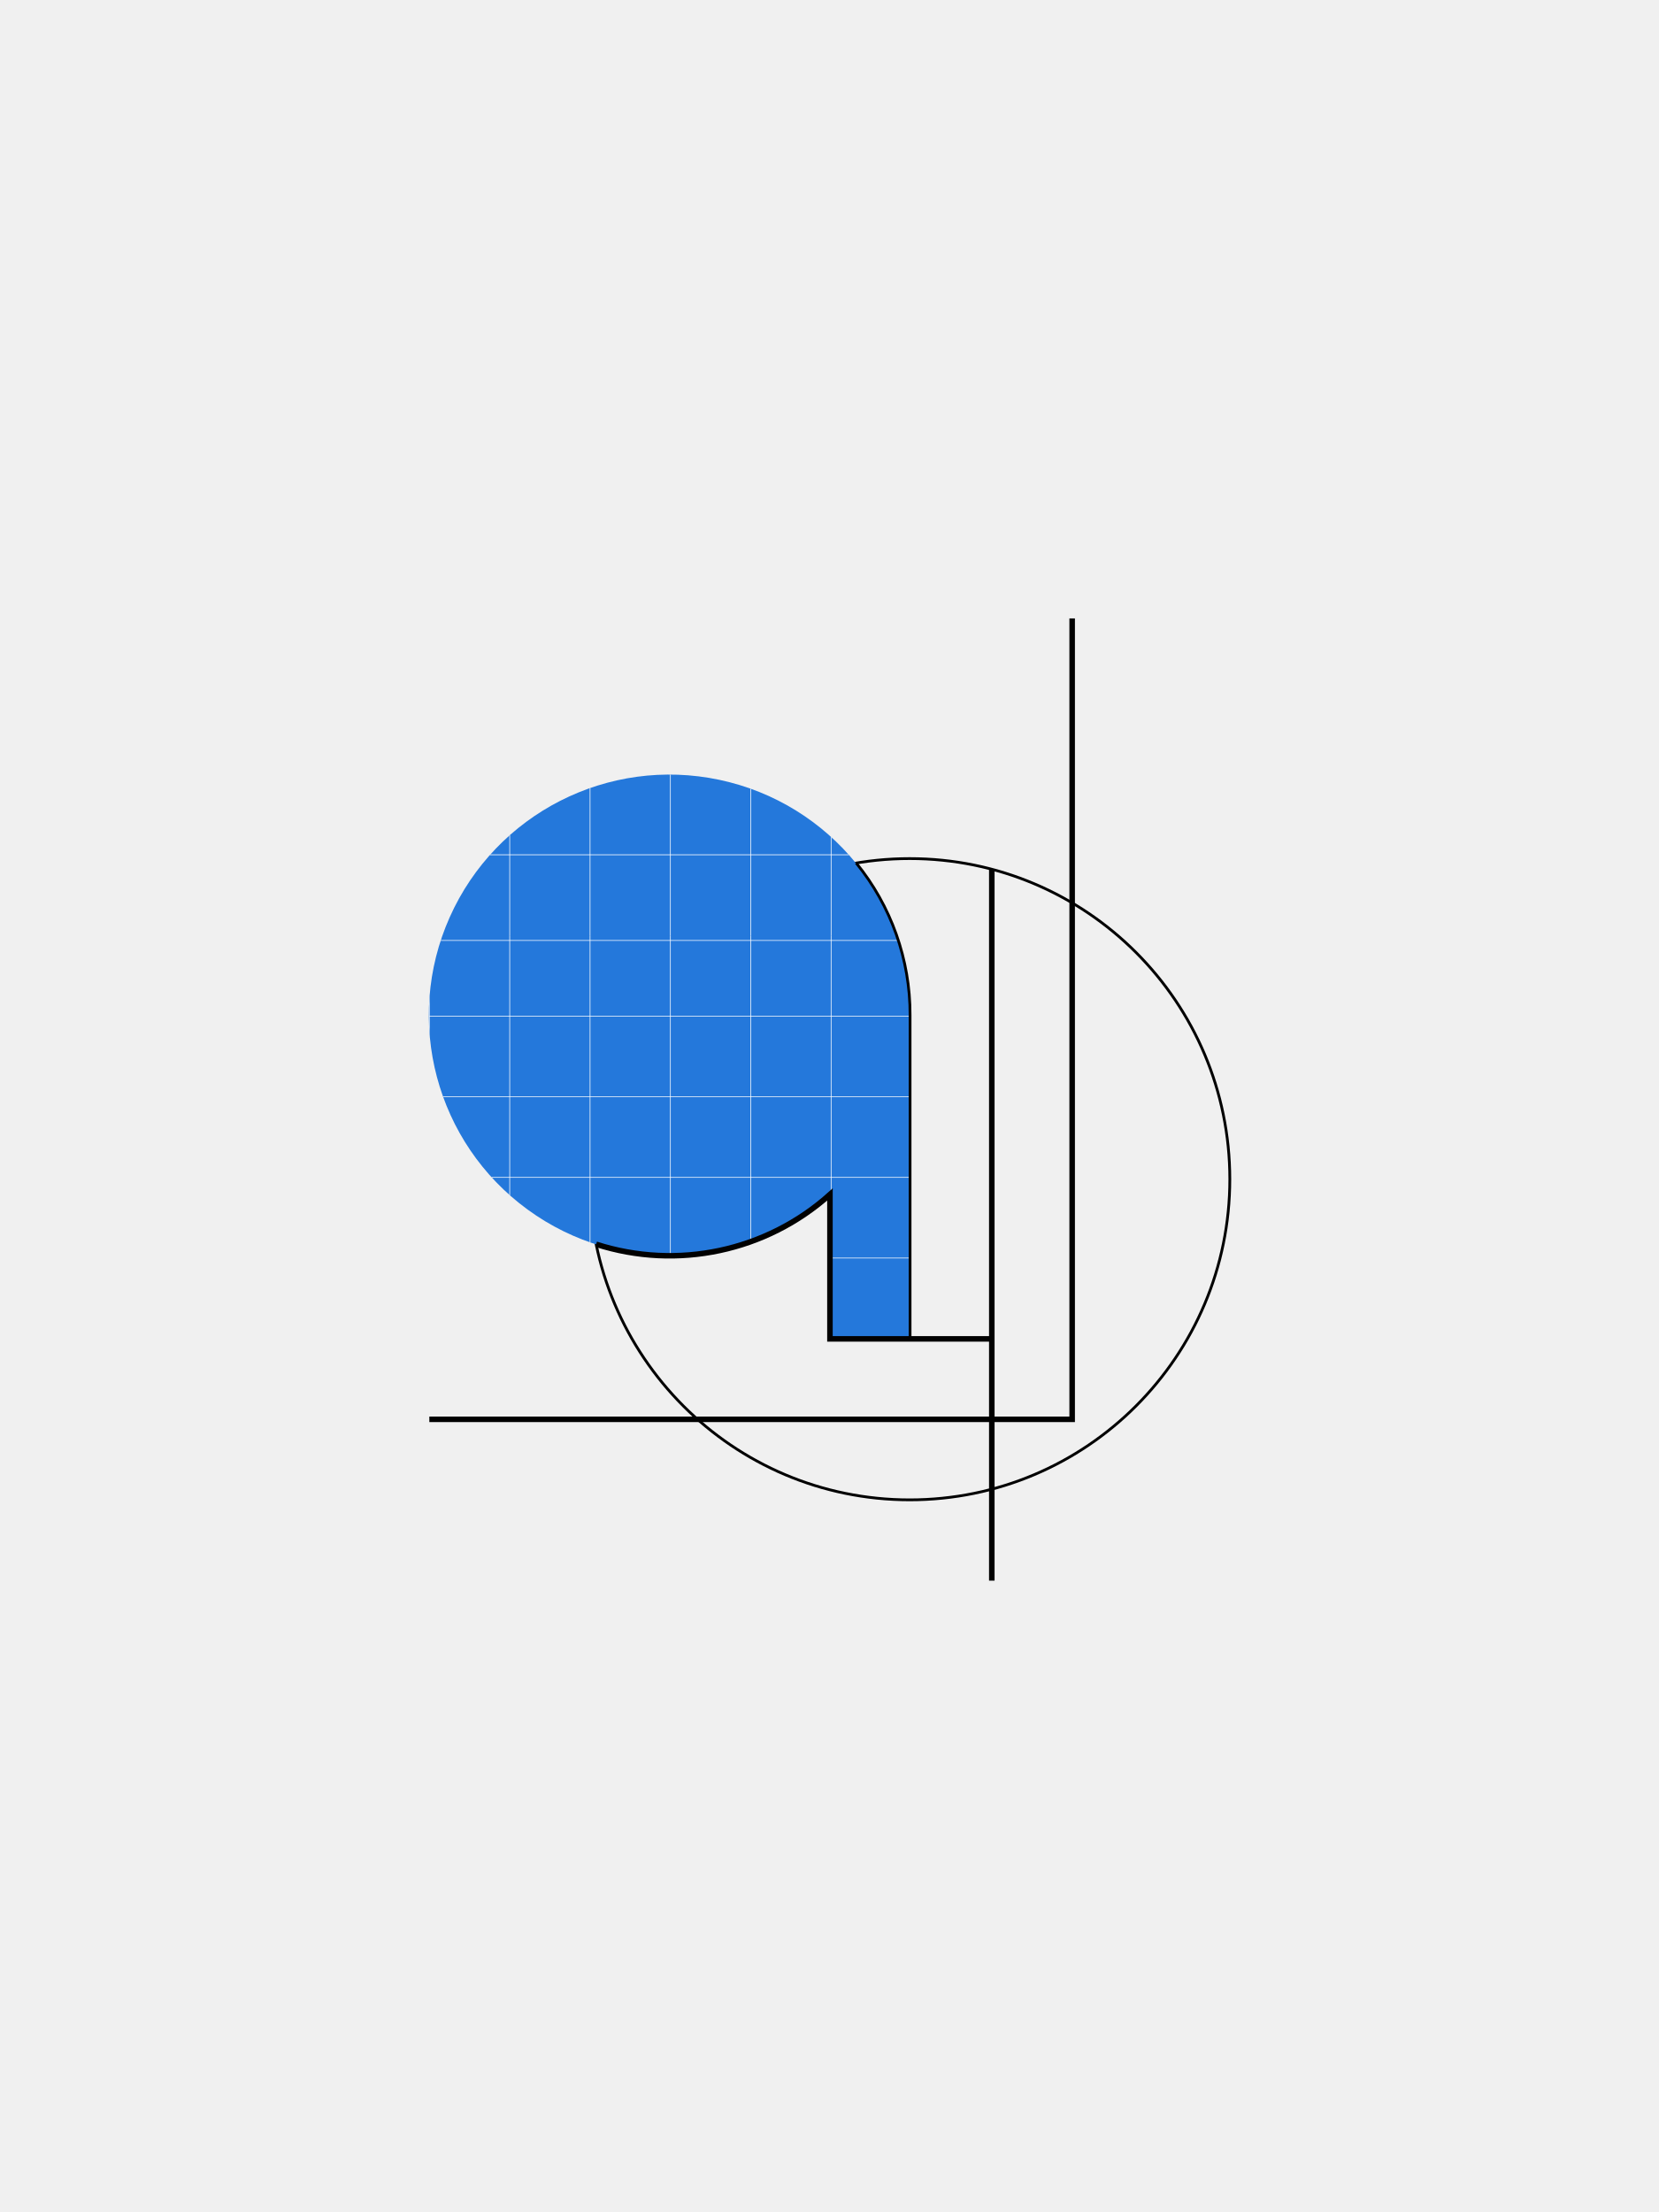
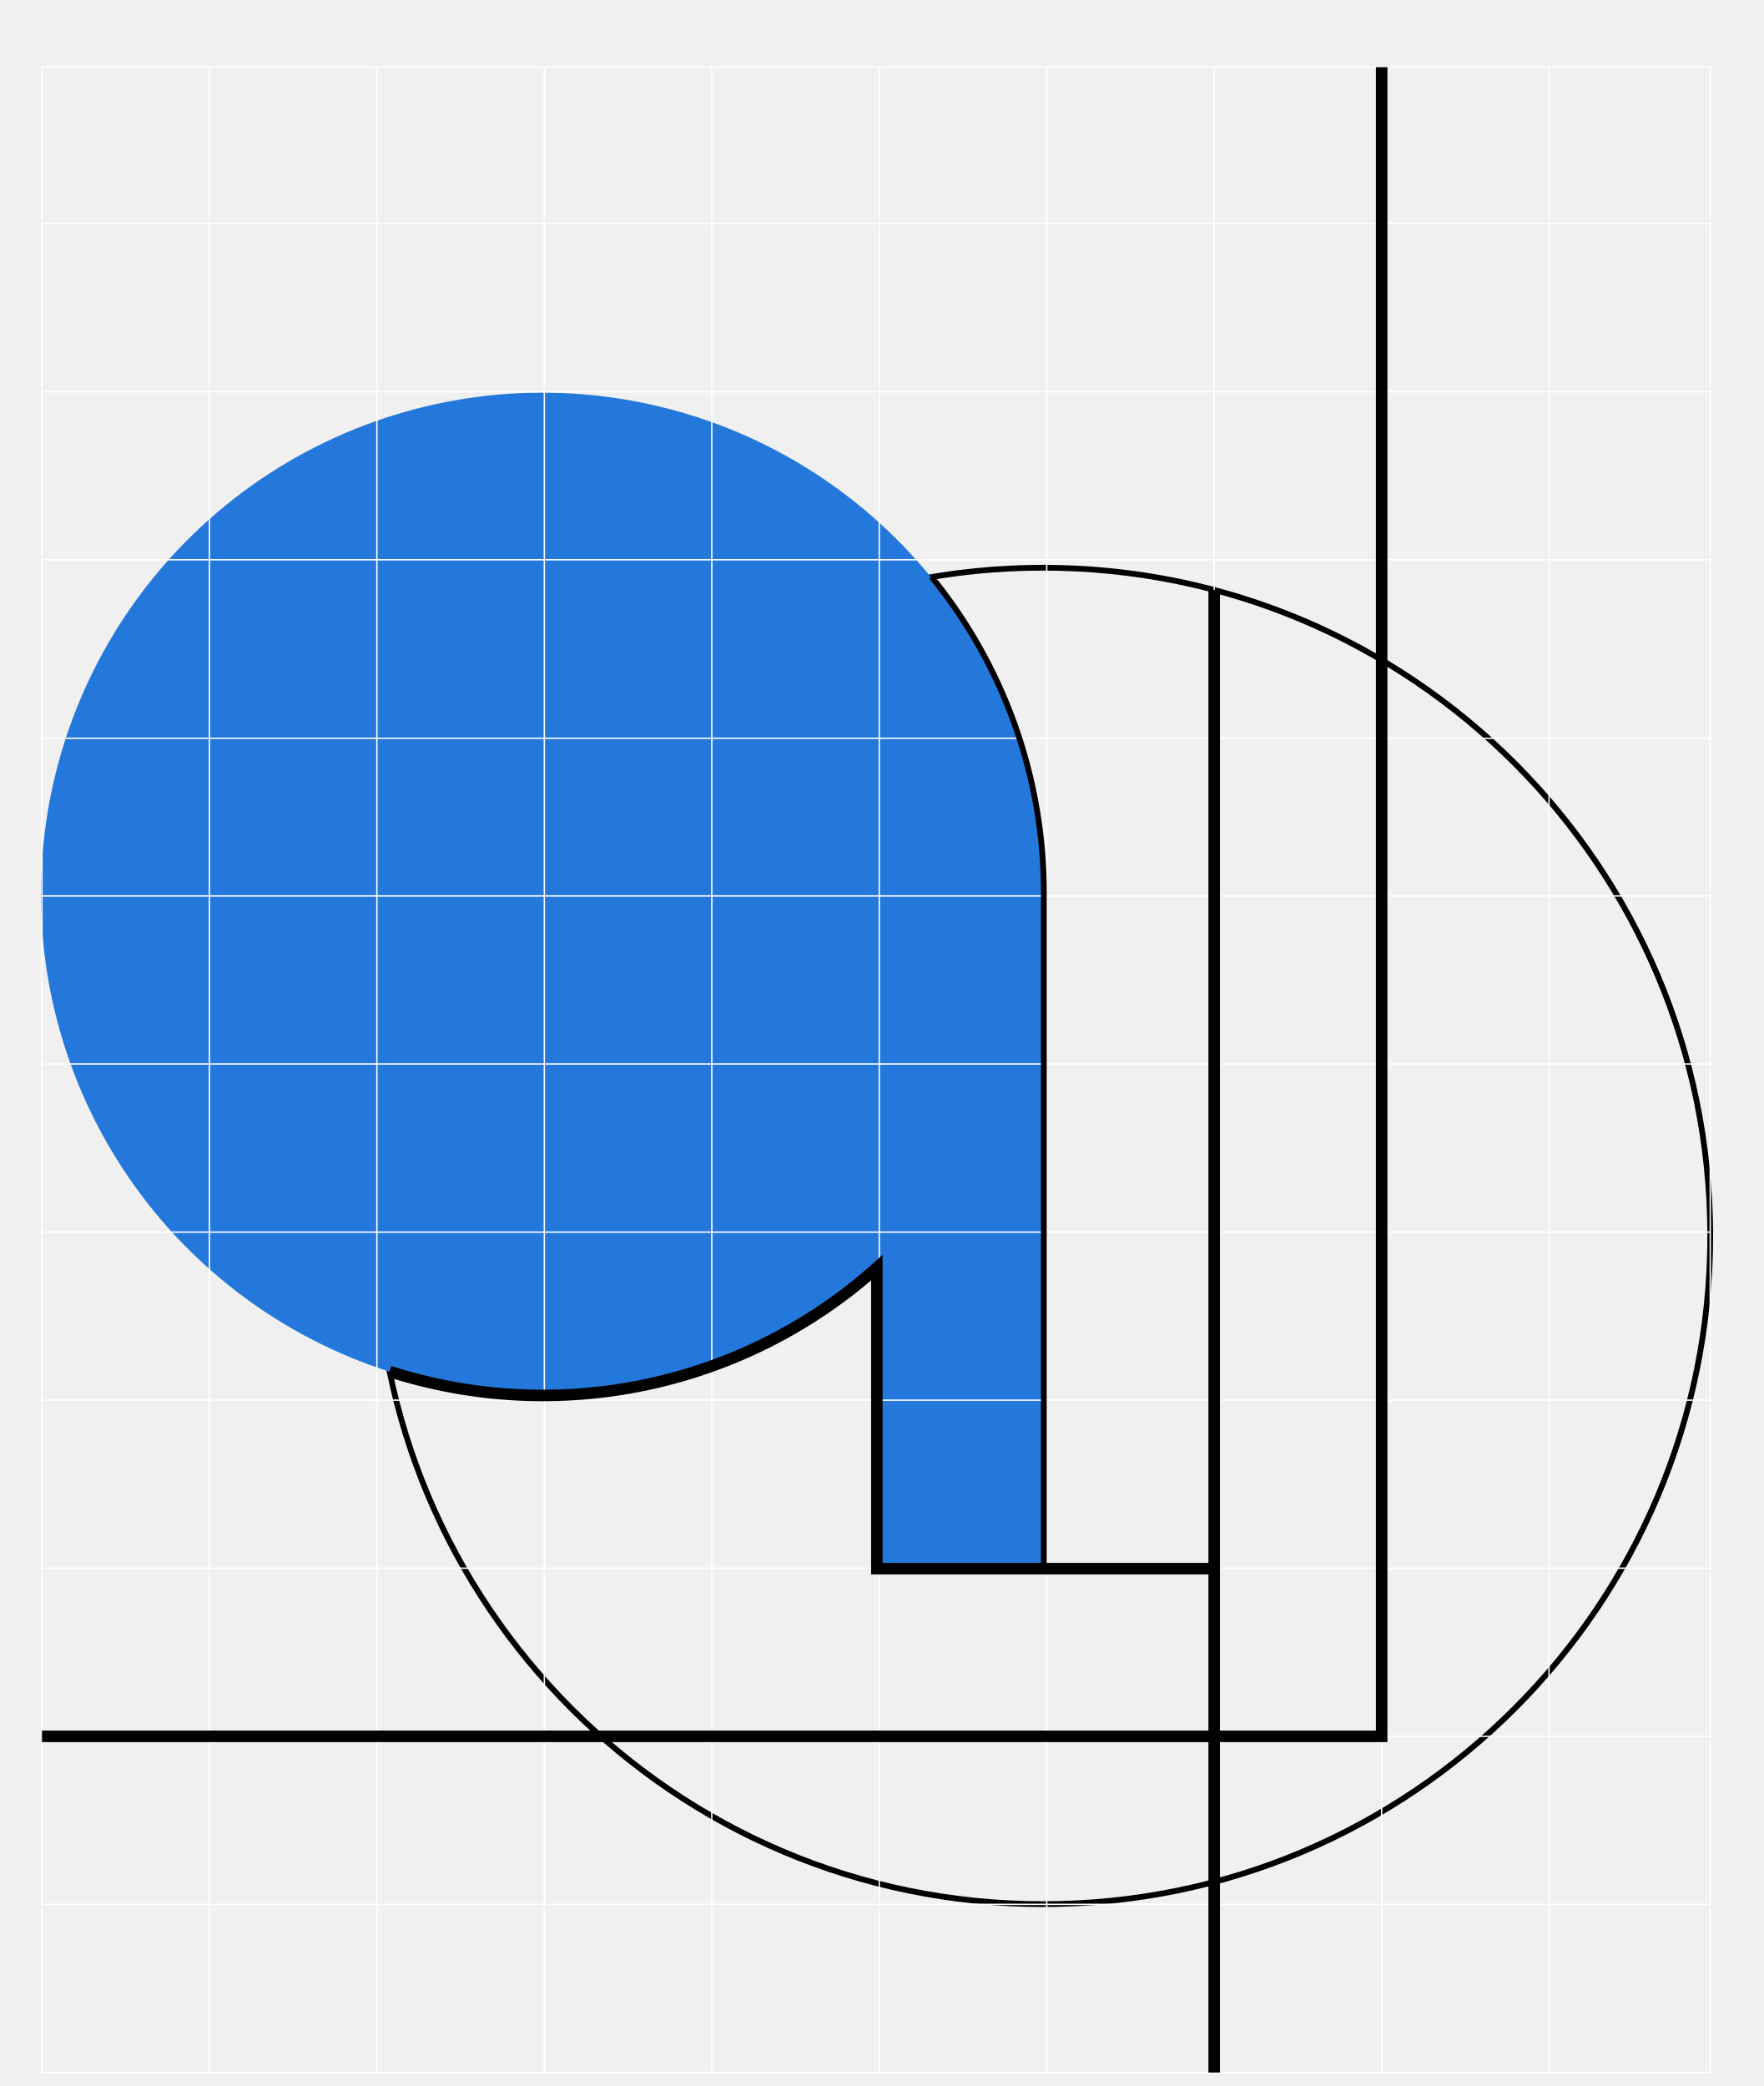
- <svg xmlns="http://www.w3.org/2000/svg" id="Слой_1" data-name="Слой 1" viewBox="0 0 300 400">
-   <defs>
-     <style>.cls-1{fill:#2478db;}.cls-2,.cls-4,.cls-5{fill:none;stroke-miterlimit:10;}.cls-2,.cls-5{stroke:#010101;}.cls-2{stroke-width:0.5px;}.cls-3{clip-path:url(#clip-path);}.cls-4{stroke:#fff;stroke-width:0.12px;}</style>
-     <clipPath id="clip-path">
-       <path class="cls-1" d="M164.57,183.52A43.51,43.51,0,1,0,150.08,216v26.11h14.49V183.74h0C164.56,183.66,164.57,183.59,164.57,183.52Z" />
-     </clipPath>
-   </defs>
-   <ellipse class="cls-2" cx="164.5" cy="213.24" rx="57.89" ry="57.98" />
-   <path class="cls-1" d="M164.57,183.52A43.51,43.51,0,1,0,150.08,216v26.11h14.49V183.74h0C164.56,183.66,164.57,183.59,164.57,183.52Z" />
-   <g class="cls-3">
-     <line class="cls-4" x1="222.39" y1="111.83" x2="222.39" y2="169.16" />
-     <line class="cls-4" x1="208.4" y1="111.83" x2="208.4" y2="169.16" />
-     <line class="cls-4" x1="193.88" y1="111.83" x2="193.88" y2="169.16" />
-     <line class="cls-4" x1="179.35" y1="111.83" x2="179.35" y2="169.16" />
-     <line class="cls-4" x1="164.82" y1="111.83" x2="164.82" y2="169.16" />
-     <line class="cls-4" x1="150.29" y1="111.83" x2="150.29" y2="169.16" />
-     <line class="cls-4" x1="135.76" y1="111.83" x2="135.76" y2="169.16" />
-     <line class="cls-4" x1="121.23" y1="111.83" x2="121.23" y2="169.16" />
-     <line class="cls-4" x1="106.7" y1="111.83" x2="106.7" y2="169.16" />
-     <line class="cls-4" x1="92.17" y1="111.83" x2="92.17" y2="169.16" />
-     <line class="cls-4" x1="77.64" y1="111.83" x2="77.64" y2="169.16" />
-     <line class="cls-4" x1="77.64" y1="170.06" x2="222.43" y2="170.06" />
-     <line class="cls-4" x1="77.64" y1="154.57" x2="222.43" y2="154.57" />
-     <line class="cls-4" x1="77.64" y1="139.99" x2="222.43" y2="139.99" />
-     <line class="cls-4" x1="77.64" y1="125.4" x2="222.43" y2="125.4" />
-     <line class="cls-4" x1="77.64" y1="111.83" x2="222.43" y2="111.83" />
-     <line class="cls-4" x1="222.39" y1="169.16" x2="222.39" y2="285.83" />
-     <line class="cls-4" x1="208.4" y1="169.16" x2="208.4" y2="285.83" />
-     <line class="cls-4" x1="193.88" y1="169.16" x2="193.88" y2="285.83" />
-     <line class="cls-4" x1="179.35" y1="169.16" x2="179.35" y2="285.83" />
-     <line class="cls-4" x1="164.82" y1="169.16" x2="164.82" y2="285.83" />
-     <line class="cls-4" x1="150.29" y1="169.16" x2="150.29" y2="285.83" />
-     <line class="cls-4" x1="135.76" y1="169.16" x2="135.76" y2="285.83" />
-     <line class="cls-4" x1="121.23" y1="169.16" x2="121.23" y2="285.83" />
-     <line class="cls-4" x1="106.7" y1="169.16" x2="106.7" y2="285.83" />
-     <line class="cls-4" x1="92.17" y1="169.16" x2="92.17" y2="285.83" />
-     <line class="cls-4" x1="77.64" y1="169.16" x2="77.64" y2="285.83" />
-     <line class="cls-4" x1="77.64" y1="285.83" x2="222.43" y2="285.83" />
-     <line class="cls-4" x1="77.64" y1="271.24" x2="222.43" y2="271.24" />
-     <line class="cls-4" x1="77.64" y1="256.66" x2="222.43" y2="256.66" />
-     <line class="cls-4" x1="77.64" y1="242.07" x2="222.43" y2="242.07" />
-     <line class="cls-4" x1="77.64" y1="227.49" x2="222.43" y2="227.49" />
-     <line class="cls-4" x1="77.64" y1="212.91" x2="222.43" y2="212.91" />
-     <line class="cls-4" x1="77.64" y1="198.32" x2="222.43" y2="198.32" />
-     <line class="cls-4" x1="77.64" y1="183.74" x2="222.43" y2="183.74" />
-   </g>
-   <polyline class="cls-5" points="77.64 256.66 193.88 256.66 193.88 111.83" />
-   <line class="cls-5" x1="179.35" y1="285.83" x2="179.35" y2="157.18" />
-   <path class="cls-2" d="M164.57,242.07V183.74h0c0-.08,0-.15,0-.22a43.38,43.38,0,0,0-9.74-27.46" />
-   <path class="cls-5" d="M107.8,225a43.45,43.45,0,0,0,42.28-9v26.11H179" />
+ <svg xmlns="http://www.w3.org/2000/svg" width="153" height="181" viewBox="0 0 153 181" fill="none">
+   <path d="M90.5 165.22C122.472 165.22 148.39 139.261 148.39 107.24C148.39 75.219 122.472 49.26 90.5 49.26C58.528 49.26 32.61 75.219 32.61 107.24C32.61 139.261 58.528 165.22 90.5 165.22Z" stroke="#010101" stroke-width="0.5" stroke-miterlimit="10" />
+   <path d="M90.57 77.52C90.556 67.559 87.125 57.905 80.85 50.17C74.575 42.435 65.836 37.087 56.092 35.019C46.349 32.952 36.191 34.289 27.315 38.81C18.439 43.33 11.383 50.758 7.325 59.855C3.267 68.951 2.453 79.164 5.018 88.789C7.584 98.413 13.374 106.866 21.421 112.735C29.469 118.604 39.287 121.535 49.235 121.037C59.183 120.539 68.659 116.643 76.08 110V136.11H90.57V77.74C90.56 77.66 90.57 77.59 90.57 77.52Z" fill="#2478DB" />
+   <path d="M148.39 5.83V63.16" stroke="white" stroke-width="0.12" stroke-miterlimit="10" />
+   <path d="M134.4 5.83V63.16" stroke="white" stroke-width="0.12" stroke-miterlimit="10" />
+   <path d="M119.88 5.83V63.16" stroke="white" stroke-width="0.12" stroke-miterlimit="10" />
+   <path d="M105.35 5.83V63.16" stroke="white" stroke-width="0.12" stroke-miterlimit="10" />
+   <path d="M90.82 5.83V63.16" stroke="white" stroke-width="0.12" stroke-miterlimit="10" />
+   <path d="M76.29 5.83V63.16" stroke="white" stroke-width="0.12" stroke-miterlimit="10" />
+   <path d="M61.76 5.83V63.16" stroke="white" stroke-width="0.12" stroke-miterlimit="10" />
+   <path d="M47.23 5.83V63.16" stroke="white" stroke-width="0.12" stroke-miterlimit="10" />
+   <path d="M32.7 5.83V63.16" stroke="white" stroke-width="0.12" stroke-miterlimit="10" />
+   <path d="M18.17 5.83V63.16" stroke="white" stroke-width="0.12" stroke-miterlimit="10" />
+   <path d="M3.64 5.83V63.16" stroke="white" stroke-width="0.12" stroke-miterlimit="10" />
+   <path d="M3.64 64.06H148.43" stroke="white" stroke-width="0.12" stroke-miterlimit="10" />
+   <path d="M3.64 48.57H148.43" stroke="white" stroke-width="0.12" stroke-miterlimit="10" />
+   <path d="M3.64 33.99H148.43" stroke="white" stroke-width="0.12" stroke-miterlimit="10" />
+   <path d="M3.64 19.4H148.43" stroke="white" stroke-width="0.12" stroke-miterlimit="10" />
+   <path d="M3.64 5.83H148.43" stroke="white" stroke-width="0.12" stroke-miterlimit="10" />
+   <path d="M148.39 63.16V179.83" stroke="white" stroke-width="0.12" stroke-miterlimit="10" />
+   <path d="M134.4 63.16V179.83" stroke="white" stroke-width="0.12" stroke-miterlimit="10" />
+   <path d="M119.88 63.16V179.83" stroke="white" stroke-width="0.12" stroke-miterlimit="10" />
+   <path d="M105.35 63.16V179.83" stroke="white" stroke-width="0.12" stroke-miterlimit="10" />
+   <path d="M90.82 63.16V179.83" stroke="white" stroke-width="0.12" stroke-miterlimit="10" />
+   <path d="M76.29 63.16V179.83" stroke="white" stroke-width="0.12" stroke-miterlimit="10" />
+   <path d="M61.76 63.16V179.83" stroke="white" stroke-width="0.12" stroke-miterlimit="10" />
+   <path d="M47.23 63.16V179.83" stroke="white" stroke-width="0.12" stroke-miterlimit="10" />
+   <path d="M32.7 63.16V179.83" stroke="white" stroke-width="0.12" stroke-miterlimit="10" />
+   <path d="M18.17 63.16V179.83" stroke="white" stroke-width="0.12" stroke-miterlimit="10" />
+   <path d="M3.64 63.16V179.83" stroke="white" stroke-width="0.12" stroke-miterlimit="10" />
+   <path d="M3.64 179.83H148.43" stroke="white" stroke-width="0.12" stroke-miterlimit="10" />
+   <path d="M3.64 165.24H148.43" stroke="white" stroke-width="0.12" stroke-miterlimit="10" />
+   <path d="M3.64 150.66H148.43" stroke="white" stroke-width="0.12" stroke-miterlimit="10" />
+   <path d="M3.64 136.07H148.43" stroke="white" stroke-width="0.12" stroke-miterlimit="10" />
+   <path d="M3.64 121.49H148.43" stroke="white" stroke-width="0.12" stroke-miterlimit="10" />
+   <path d="M3.64 106.91H148.43" stroke="white" stroke-width="0.12" stroke-miterlimit="10" />
+   <path d="M3.64 92.32H148.43" stroke="white" stroke-width="0.12" stroke-miterlimit="10" />
+   <path d="M3.64 77.74H148.43" stroke="white" stroke-width="0.12" stroke-miterlimit="10" />
+   <path d="M3.64 150.66H119.88V5.83" stroke="#010101" stroke-miterlimit="10" />
+   <path d="M105.35 179.83V51.18" stroke="#010101" stroke-miterlimit="10" />
+   <path d="M90.57 136.07V77.74C90.57 77.66 90.57 77.59 90.57 77.52C90.586 67.518 87.145 57.817 80.83 50.06" stroke="#010101" stroke-width="0.5" stroke-miterlimit="10" />
+   <path d="M33.8 119C41.02 121.32 48.721 121.71 56.139 120.131C63.556 118.552 70.431 115.059 76.08 110V136.11H105" stroke="#010101" stroke-miterlimit="10" />
</svg>
